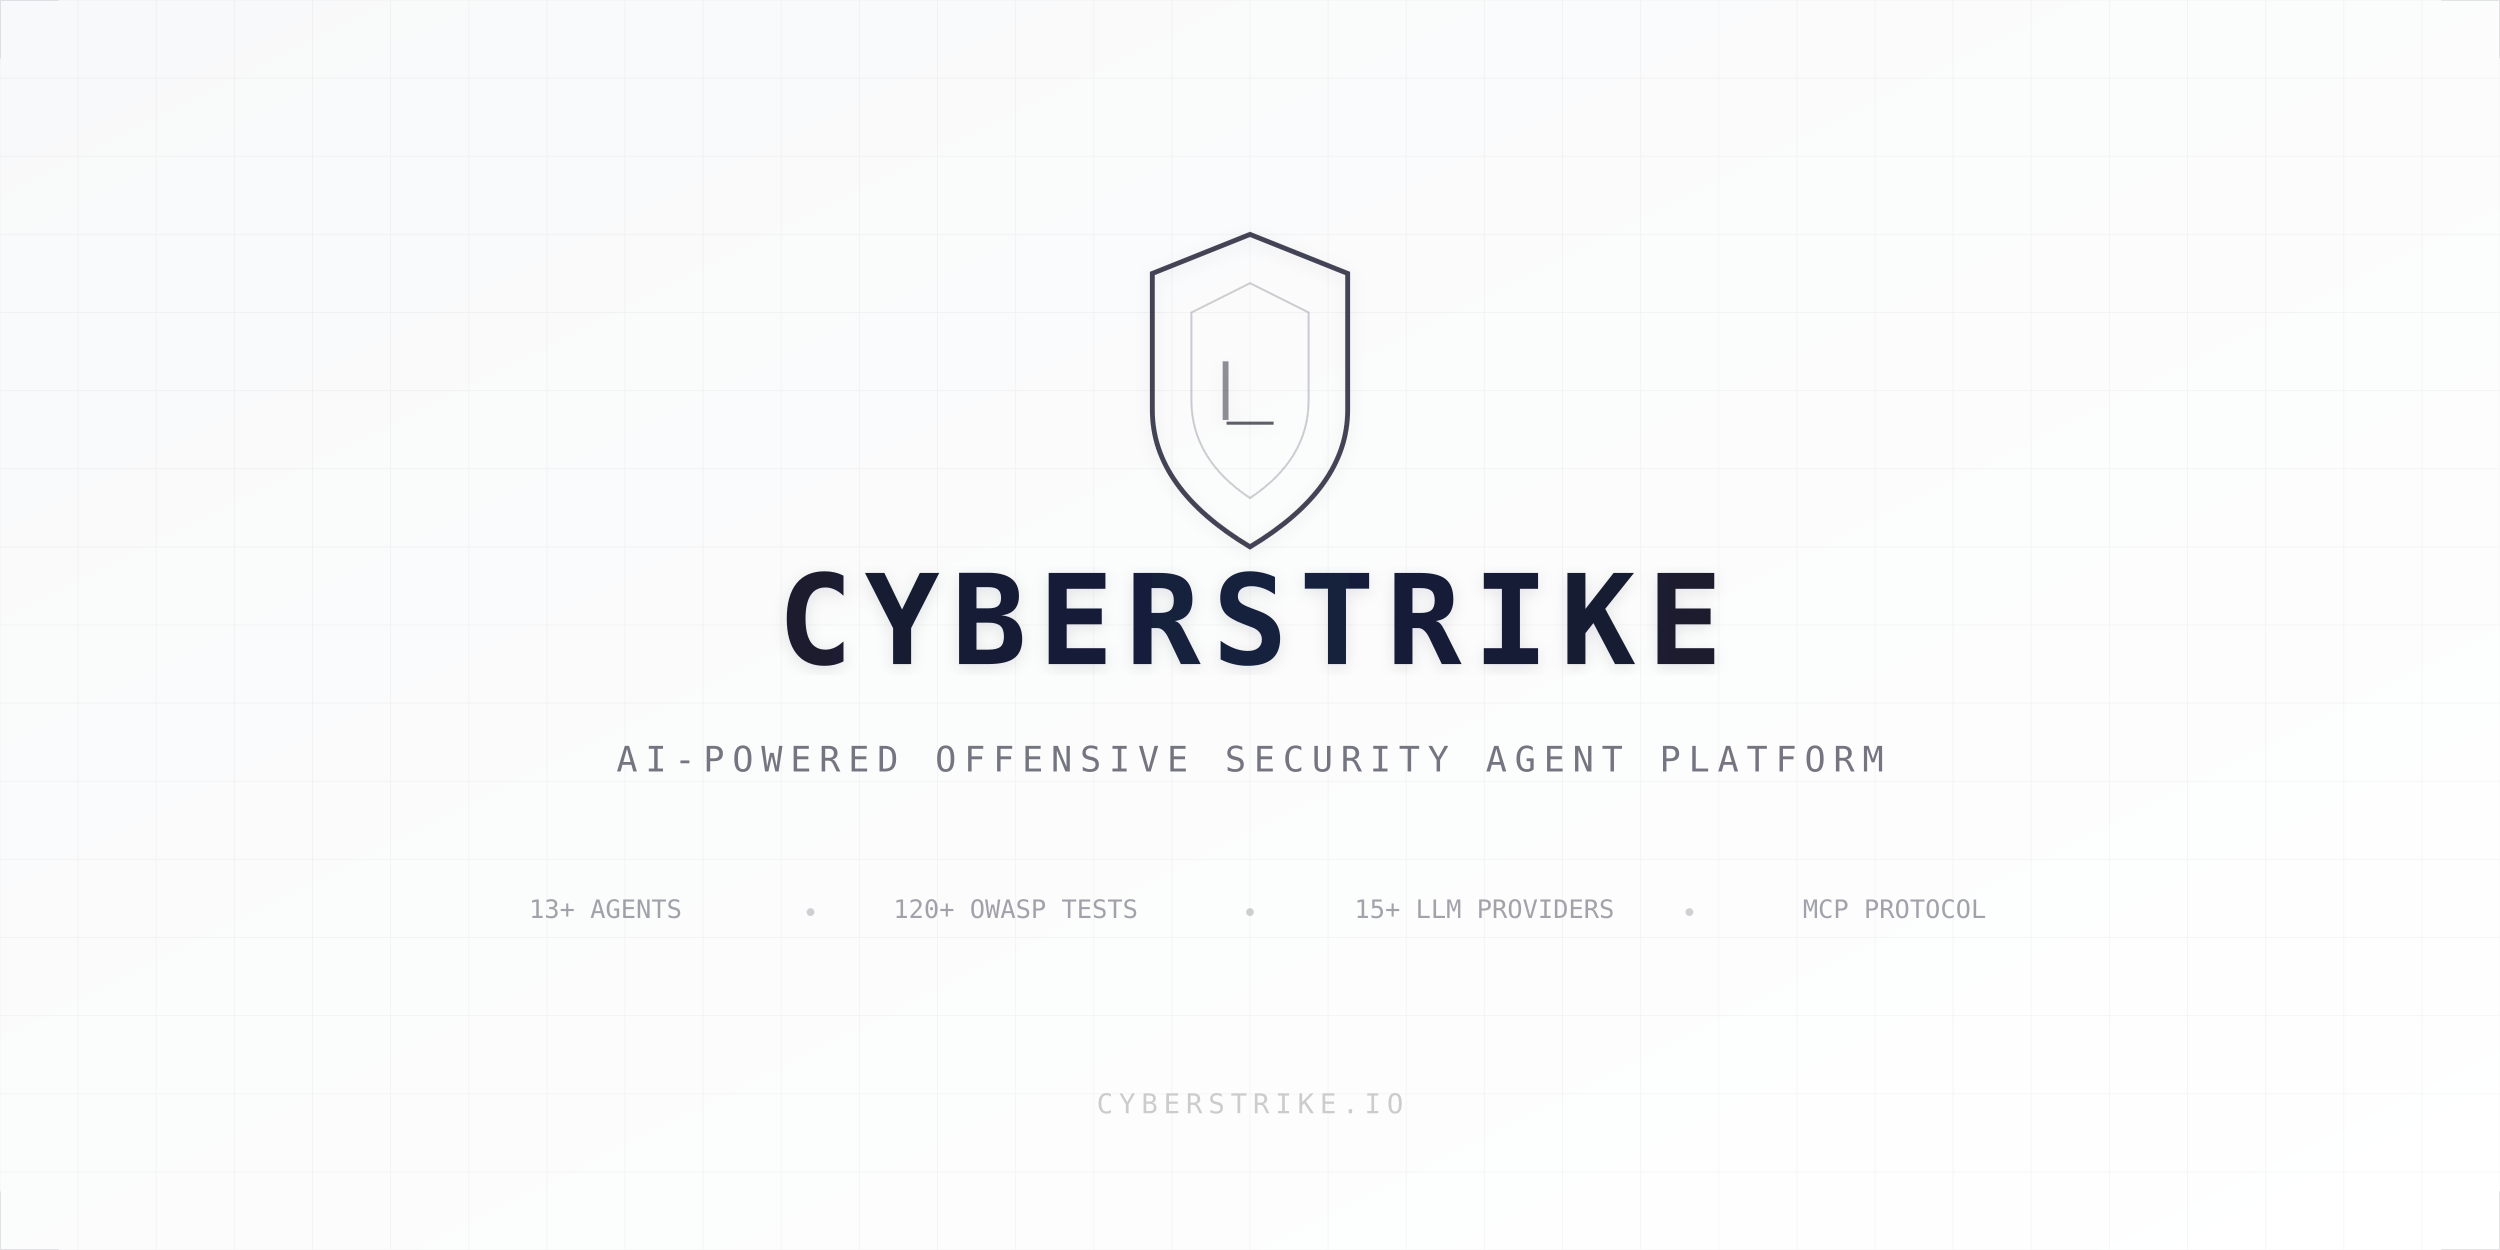
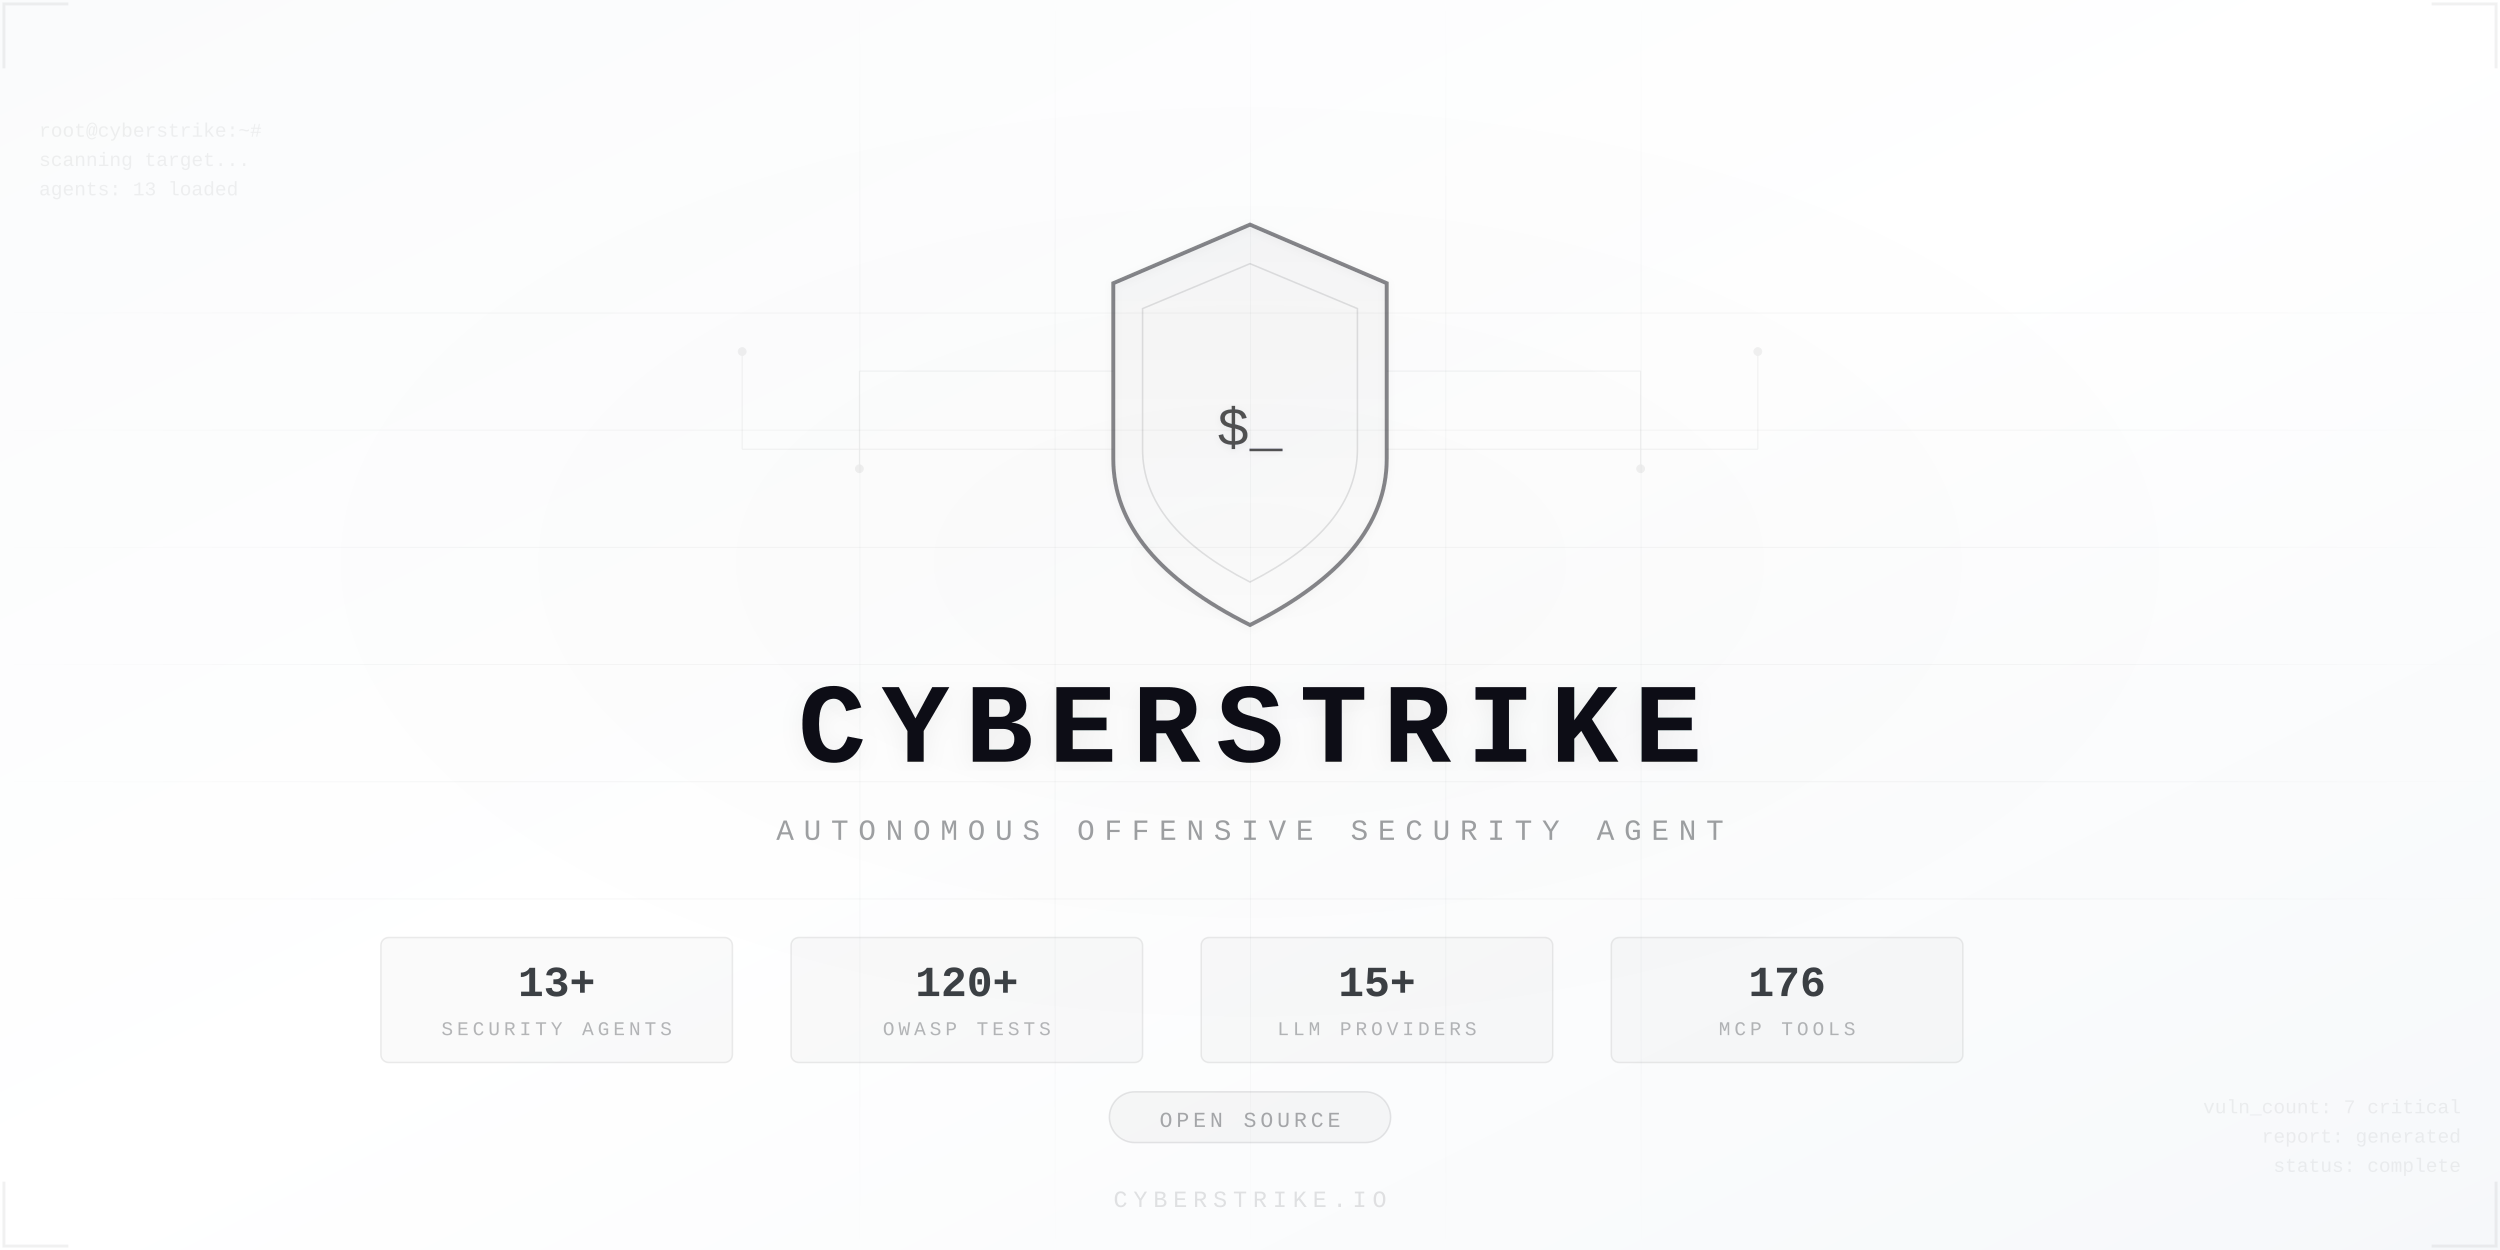
<svg xmlns="http://www.w3.org/2000/svg" viewBox="0 0 1280 640" width="1280" height="640">
  <defs>
    <linearGradient id="bg" x1="0%" y1="0%" x2="100%" y2="100%">
-       <stop offset="0%" stop-color="#f8f9fa" />
-       <stop offset="100%" stop-color="#ffffff" />
+       <stop offset="0%" stop-color="#fafbfc" />
+       <stop offset="50%" stop-color="#ffffff" />
+       <stop offset="100%" stop-color="#f6f8fa" />
    </linearGradient>
-     <linearGradient id="accent" x1="0%" y1="0%" x2="100%" y2="0%">
-       <stop offset="0%" stop-color="#1a1a2e" />
-       <stop offset="50%" stop-color="#16213e" />
-       <stop offset="100%" stop-color="#1a1a2e" />
+     <linearGradient id="dark-grad" x1="0%" y1="0%" x2="100%" y2="100%">
+       <stop offset="0%" stop-color="#0d1117" />
+       <stop offset="100%" stop-color="#161b22" />
    </linearGradient>
-     <filter id="shadow">
-       <feDropShadow dx="0" dy="2" stdDeviation="4" flood-color="#1a1a2e" flood-opacity="0.1" />
+     <linearGradient id="dark-fade" x1="0%" y1="0%" x2="0%" y2="100%">
+       <stop offset="0%" stop-color="#0d1117" stop-opacity="0.08" />
+       <stop offset="100%" stop-color="#0d1117" stop-opacity="0" />
+     </linearGradient>
+     <linearGradient id="line-fade-h" x1="0%" y1="0%" x2="100%" y2="0%">
+       <stop offset="0%" stop-color="#0d1117" stop-opacity="0" />
+       <stop offset="20%" stop-color="#0d1117" stop-opacity="0.04" />
+       <stop offset="80%" stop-color="#0d1117" stop-opacity="0.04" />
+       <stop offset="100%" stop-color="#0d1117" stop-opacity="0" />
+     </linearGradient>
+     <linearGradient id="line-fade-v" x1="0%" y1="0%" x2="0%" y2="100%">
+       <stop offset="0%" stop-color="#0d1117" stop-opacity="0" />
+       <stop offset="20%" stop-color="#0d1117" stop-opacity="0.03" />
+       <stop offset="80%" stop-color="#0d1117" stop-opacity="0.03" />
+       <stop offset="100%" stop-color="#0d1117" stop-opacity="0" />
+     </linearGradient>
+     <radialGradient id="center-glow" cx="50%" cy="45%" r="40%">
+       <stop offset="0%" stop-color="#0d1117" stop-opacity="0.02" />
+       <stop offset="100%" stop-color="#0d1117" stop-opacity="0" />
+     </radialGradient>
+     <filter id="shadow-sm">
+       <feDropShadow dx="0" dy="1" stdDeviation="2" flood-color="#0d1117" flood-opacity="0.08" />
+     </filter>
+     <filter id="shadow-lg">
+       <feDropShadow dx="0" dy="2" stdDeviation="6" flood-color="#0d1117" flood-opacity="0.06" />
    </filter>
  </defs>
  <rect width="1280" height="640" fill="url(#bg)" />
-   <g opacity="0.04" stroke="#1a1a2e" stroke-width="0.5">
-     <line x1="0" y1="0" x2="0" y2="640" />
-     <line x1="40" y1="0" x2="40" y2="640" />
-     <line x1="80" y1="0" x2="80" y2="640" />
-     <line x1="120" y1="0" x2="120" y2="640" />
-     <line x1="160" y1="0" x2="160" y2="640" />
-     <line x1="200" y1="0" x2="200" y2="640" />
-     <line x1="240" y1="0" x2="240" y2="640" />
-     <line x1="280" y1="0" x2="280" y2="640" />
-     <line x1="320" y1="0" x2="320" y2="640" />
-     <line x1="360" y1="0" x2="360" y2="640" />
-     <line x1="400" y1="0" x2="400" y2="640" />
-     <line x1="440" y1="0" x2="440" y2="640" />
-     <line x1="480" y1="0" x2="480" y2="640" />
-     <line x1="520" y1="0" x2="520" y2="640" />
-     <line x1="560" y1="0" x2="560" y2="640" />
-     <line x1="600" y1="0" x2="600" y2="640" />
-     <line x1="640" y1="0" x2="640" y2="640" />
-     <line x1="680" y1="0" x2="680" y2="640" />
-     <line x1="720" y1="0" x2="720" y2="640" />
-     <line x1="760" y1="0" x2="760" y2="640" />
-     <line x1="800" y1="0" x2="800" y2="640" />
-     <line x1="840" y1="0" x2="840" y2="640" />
-     <line x1="880" y1="0" x2="880" y2="640" />
-     <line x1="920" y1="0" x2="920" y2="640" />
-     <line x1="960" y1="0" x2="960" y2="640" />
-     <line x1="1000" y1="0" x2="1000" y2="640" />
-     <line x1="1040" y1="0" x2="1040" y2="640" />
-     <line x1="1080" y1="0" x2="1080" y2="640" />
-     <line x1="1120" y1="0" x2="1120" y2="640" />
-     <line x1="1160" y1="0" x2="1160" y2="640" />
-     <line x1="1200" y1="0" x2="1200" y2="640" />
-     <line x1="1240" y1="0" x2="1240" y2="640" />
-     <line x1="1280" y1="0" x2="1280" y2="640" />
-     <line x1="0" y1="0" x2="1280" y2="0" />
-     <line x1="0" y1="40" x2="1280" y2="40" />
-     <line x1="0" y1="80" x2="1280" y2="80" />
-     <line x1="0" y1="120" x2="1280" y2="120" />
-     <line x1="0" y1="160" x2="1280" y2="160" />
-     <line x1="0" y1="200" x2="1280" y2="200" />
-     <line x1="0" y1="240" x2="1280" y2="240" />
-     <line x1="0" y1="280" x2="1280" y2="280" />
-     <line x1="0" y1="320" x2="1280" y2="320" />
-     <line x1="0" y1="360" x2="1280" y2="360" />
-     <line x1="0" y1="400" x2="1280" y2="400" />
-     <line x1="0" y1="440" x2="1280" y2="440" />
-     <line x1="0" y1="480" x2="1280" y2="480" />
-     <line x1="0" y1="520" x2="1280" y2="520" />
-     <line x1="0" y1="560" x2="1280" y2="560" />
-     <line x1="0" y1="600" x2="1280" y2="600" />
-     <line x1="0" y1="640" x2="1280" y2="640" />
+   <rect width="1280" height="640" fill="url(#center-glow)" />
+   <g>
+     <rect x="0" y="160" width="1280" height="0.5" fill="url(#line-fade-h)" />
+     <rect x="0" y="220" width="1280" height="0.5" fill="url(#line-fade-h)" />
+     <rect x="0" y="280" width="1280" height="0.5" fill="url(#line-fade-h)" />
+     <rect x="0" y="340" width="1280" height="0.5" fill="url(#line-fade-h)" />
+     <rect x="0" y="400" width="1280" height="0.5" fill="url(#line-fade-h)" />
+     <rect x="0" y="460" width="1280" height="0.5" fill="url(#line-fade-h)" />
  </g>
-   <g transform="translate(640, 200)" filter="url(#shadow)">
-     <path d="M0-80 L50-60 L50 10 Q50 50 0 80 Q-50 50 -50 10 L-50-60 Z" fill="none" stroke="#1a1a2e" stroke-width="2.5" opacity="0.8" />
-     <path d="M0-55 L30-40 L30 5 Q30 35 0 55 Q-30 35 -30 5 L-30-40 Z" fill="none" stroke="#1a1a2e" stroke-width="1" opacity="0.2" />
-     <text x="-12" y="8" font-family="monospace" font-size="40" fill="#1a1a2e" opacity="0.7">_</text>
-     <rect x="-14" y="-15" width="3" height="30" fill="#1a1a2e" opacity="0.5" />
+   <g>
+     <rect x="440" y="0" width="0.5" height="640" fill="url(#line-fade-v)" />
+     <rect x="540" y="0" width="0.5" height="640" fill="url(#line-fade-v)" />
+     <rect x="640" y="0" width="0.5" height="640" fill="url(#line-fade-v)" />
+     <rect x="740" y="0" width="0.5" height="640" fill="url(#line-fade-v)" />
+     <rect x="840" y="0" width="0.5" height="640" fill="url(#line-fade-v)" />
  </g>
-   <text x="640" y="340" text-anchor="middle" font-family="'SF Mono', 'Fira Code', 'JetBrains Mono', monospace" font-size="64" font-weight="700" fill="url(#accent)" filter="url(#shadow)" letter-spacing="6">
-     CYBERSTRIKE
-   </text>
-   <text x="640" y="395" text-anchor="middle" font-family="'SF Mono', 'Fira Code', 'JetBrains Mono', monospace" font-size="18" fill="#1a1a2e" opacity="0.6" letter-spacing="4">
-     AI-POWERED OFFENSIVE SECURITY AGENT PLATFORM
-   </text>
-   <g font-family="'SF Mono', 'Fira Code', monospace" font-size="13" fill="#1a1a2e" opacity="0.4">
-     <text x="310" y="470" text-anchor="middle">13+ AGENTS</text>
-     <text x="520" y="470" text-anchor="middle">120+ OWASP TESTS</text>
-     <text x="760" y="470" text-anchor="middle">15+ LLM PROVIDERS</text>
-     <text x="970" y="470" text-anchor="middle">MCP PROTOCOL</text>
+   <path d="M640 115 L710 145 L710 235 Q710 285 640 320 Q570 285 570 235 L570 145 Z" fill="none" stroke="#0d1117" stroke-width="2" opacity="0.5" filter="url(#shadow-sm)" />
+   <path d="M640 135 L695 158 L695 230 Q695 270 640 298 Q585 270 585 230 L585 158 Z" fill="none" stroke="#0d1117" stroke-width="0.8" opacity="0.12" />
+   <path d="M640 115 L710 145 L710 235 Q710 285 640 320 Q570 285 570 235 L570 145 Z" fill="url(#dark-fade)" opacity="0.4" />
+   <g filter="url(#shadow-sm)">
+     <text x="623" y="228" font-family="'Courier New', 'Lucida Console', monospace" font-size="28" fill="#0d1117" opacity="0.7">$_</text>
  </g>
-   <g fill="#1a1a2e" opacity="0.2">
-     <circle cx="415" cy="467" r="2" />
-     <circle cx="640" cy="467" r="2" />
-     <circle cx="865" cy="467" r="2" />
+   <g stroke="#0d1117" stroke-width="0.5" opacity="0.06">
+     <line x1="570" y1="190" x2="440" y2="190" />
+     <line x1="440" y1="190" x2="440" y2="240" />
+     <circle cx="440" cy="240" r="2" fill="#0d1117" />
+     <line x1="570" y1="230" x2="380" y2="230" />
+     <line x1="380" y1="230" x2="380" y2="180" />
+     <circle cx="380" cy="180" r="2" fill="#0d1117" />
+     <line x1="710" y1="190" x2="840" y2="190" />
+     <line x1="840" y1="190" x2="840" y2="240" />
+     <circle cx="840" cy="240" r="2" fill="#0d1117" />
+     <line x1="710" y1="230" x2="900" y2="230" />
+     <line x1="900" y1="230" x2="900" y2="180" />
+     <circle cx="900" cy="180" r="2" fill="#0d1117" />
  </g>
-   <text x="640" y="570" text-anchor="middle" font-family="'SF Mono', 'Fira Code', monospace" font-size="14" fill="#cccccc" letter-spacing="3">
-     CYBERSTRIKE.IO
-   </text>
-   <g stroke="#1a1a2e" stroke-width="1" opacity="0.1">
-     <polyline points="0,30 0,0 30,0" fill="none" />
-     <polyline points="1250,0 1280,0 1280,30" fill="none" />
-     <polyline points="0,610 0,640 30,640" fill="none" />
-     <polyline points="1250,640 1280,640 1280,610" fill="none" />
+   <text x="640" y="390" text-anchor="middle" font-family="'Courier New', 'Lucida Console', monospace" font-size="58" font-weight="700" fill="#0d1117" filter="url(#shadow-lg)" letter-spacing="8">CYBERSTRIKE</text>
+   <text x="640" y="430" text-anchor="middle" font-family="'Courier New', 'Lucida Console', monospace" font-size="15" fill="#0d1117" opacity="0.4" letter-spacing="5">AUTONOMOUS OFFENSIVE SECURITY AGENT</text>
+   <g font-family="'Courier New', 'Lucida Console', monospace">
+     <rect x="195" y="480" width="180" height="64" rx="4" fill="#0d1117" fill-opacity="0.02" stroke="#0d1117" stroke-opacity="0.08" stroke-width="0.8" />
+     <text x="285" y="510" text-anchor="middle" font-size="22" font-weight="700" fill="#0d1117" opacity="0.8">13+</text>
+     <text x="285" y="530" text-anchor="middle" font-size="10" fill="#0d1117" opacity="0.3" letter-spacing="2">SECURITY AGENTS</text>
+     <rect x="405" y="480" width="180" height="64" rx="4" fill="#0d1117" fill-opacity="0.02" stroke="#0d1117" stroke-opacity="0.08" stroke-width="0.8" />
+     <text x="495" y="510" text-anchor="middle" font-size="22" font-weight="700" fill="#0d1117" opacity="0.8">120+</text>
+     <text x="495" y="530" text-anchor="middle" font-size="10" fill="#0d1117" opacity="0.3" letter-spacing="2">OWASP TESTS</text>
+     <rect x="615" y="480" width="180" height="64" rx="4" fill="#0d1117" fill-opacity="0.02" stroke="#0d1117" stroke-opacity="0.08" stroke-width="0.8" />
+     <text x="705" y="510" text-anchor="middle" font-size="22" font-weight="700" fill="#0d1117" opacity="0.8">15+</text>
+     <text x="705" y="530" text-anchor="middle" font-size="10" fill="#0d1117" opacity="0.3" letter-spacing="2">LLM PROVIDERS</text>
+     <rect x="825" y="480" width="180" height="64" rx="4" fill="#0d1117" fill-opacity="0.02" stroke="#0d1117" stroke-opacity="0.08" stroke-width="0.8" />
+     <text x="915" y="510" text-anchor="middle" font-size="22" font-weight="700" fill="#0d1117" opacity="0.8">176</text>
+     <text x="915" y="530" text-anchor="middle" font-size="10" fill="#0d1117" opacity="0.3" letter-spacing="2">MCP TOOLS</text>
+   </g>
+   <g transform="translate(640, 572)">
+     <rect x="-72" y="-13" width="144" height="26" rx="13" fill="#0d1117" fill-opacity="0.03" stroke="#0d1117" stroke-opacity="0.1" stroke-width="0.8" />
+     <text x="0" y="5" text-anchor="middle" font-family="'Courier New', monospace" font-size="11" fill="#0d1117" opacity="0.35" letter-spacing="2">OPEN SOURCE</text>
+   </g>
+   <text x="640" y="618" text-anchor="middle" font-family="'Courier New', monospace" font-size="12" fill="#0d1117" opacity="0.12" letter-spacing="3">CYBERSTRIKE.IO</text>
+   <g stroke="#0d1117" stroke-width="1.5" opacity="0.06">
+     <polyline points="2,35 2,2 35,2" fill="none" />
+     <polyline points="1245,2 1278,2 1278,35" fill="none" />
+     <polyline points="2,605 2,638 35,638" fill="none" />
+     <polyline points="1245,638 1278,638 1278,605" fill="none" />
+   </g>
+   <g font-family="'Courier New', monospace" font-size="10" fill="#0d1117" opacity="0.06">
+     <text x="20" y="70">root@cyberstrike:~#</text>
+     <text x="20" y="85">scanning target...</text>
+     <text x="20" y="100">agents: 13 loaded</text>
+   </g>
+   <g font-family="'Courier New', monospace" font-size="10" fill="#0d1117" opacity="0.06" text-anchor="end">
+     <text x="1260" y="570">vuln_count: 7 critical</text>
+     <text x="1260" y="585">report: generated</text>
+     <text x="1260" y="600">status: complete</text>
  </g>
</svg>
